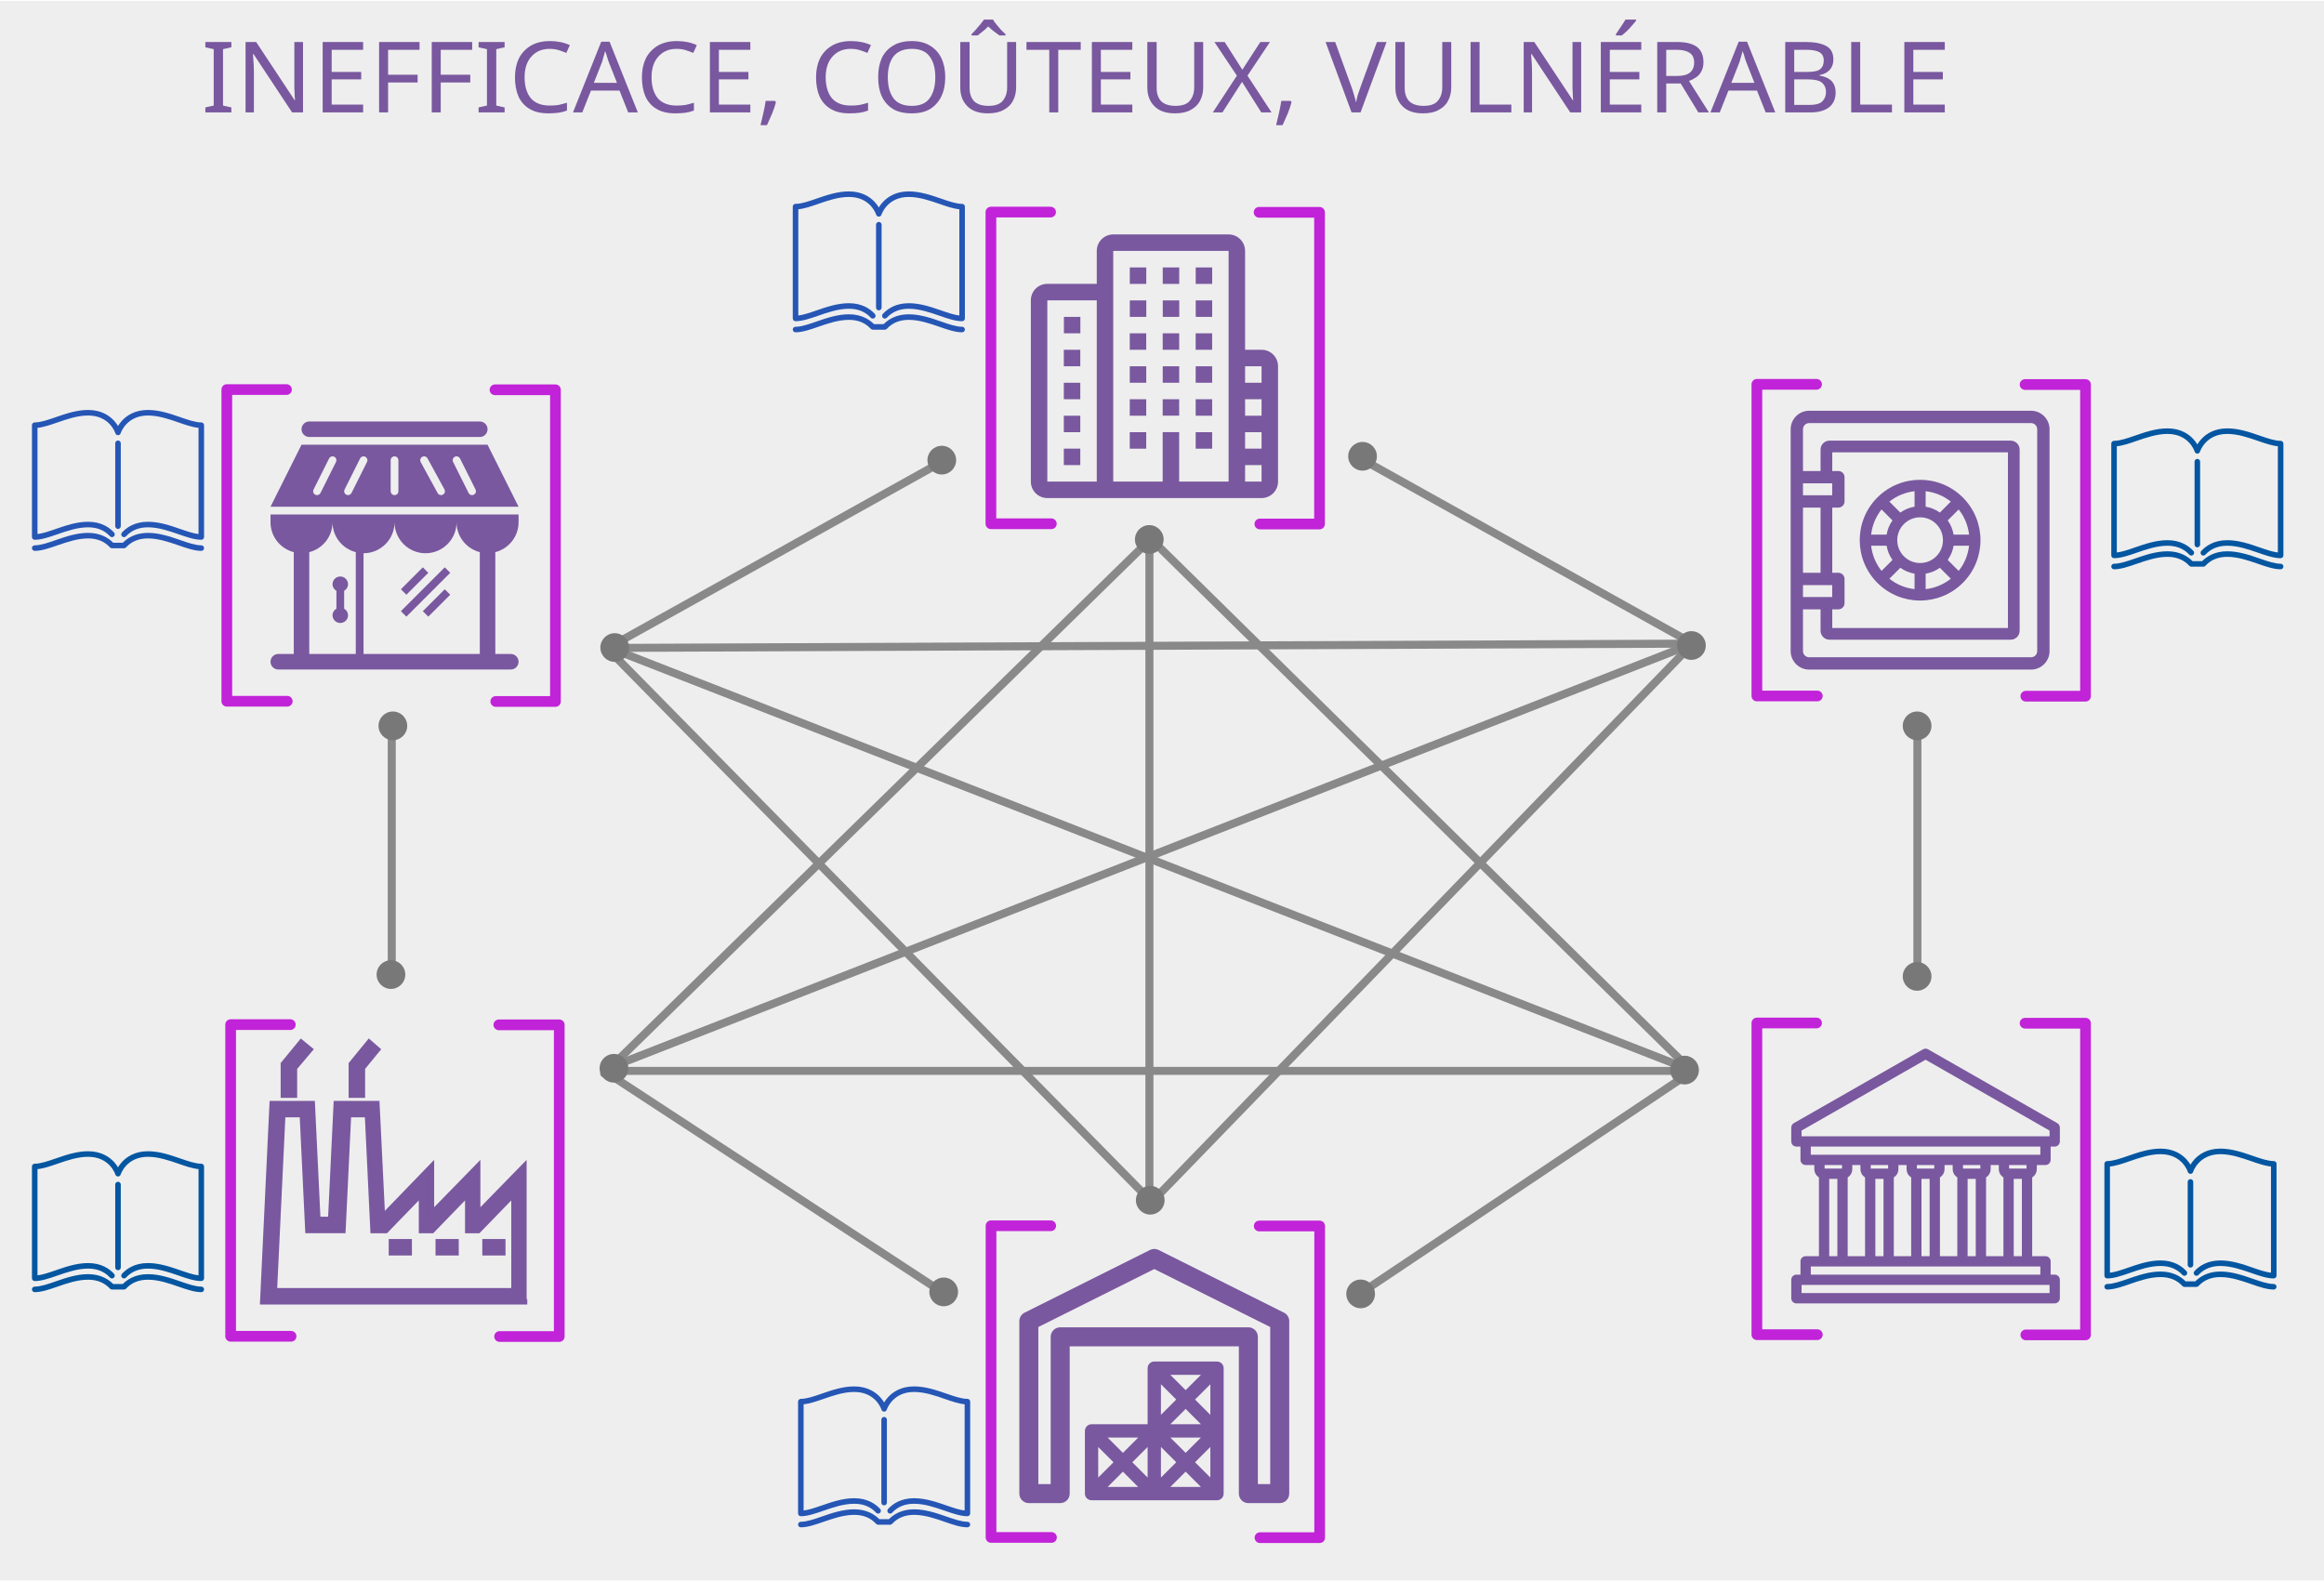
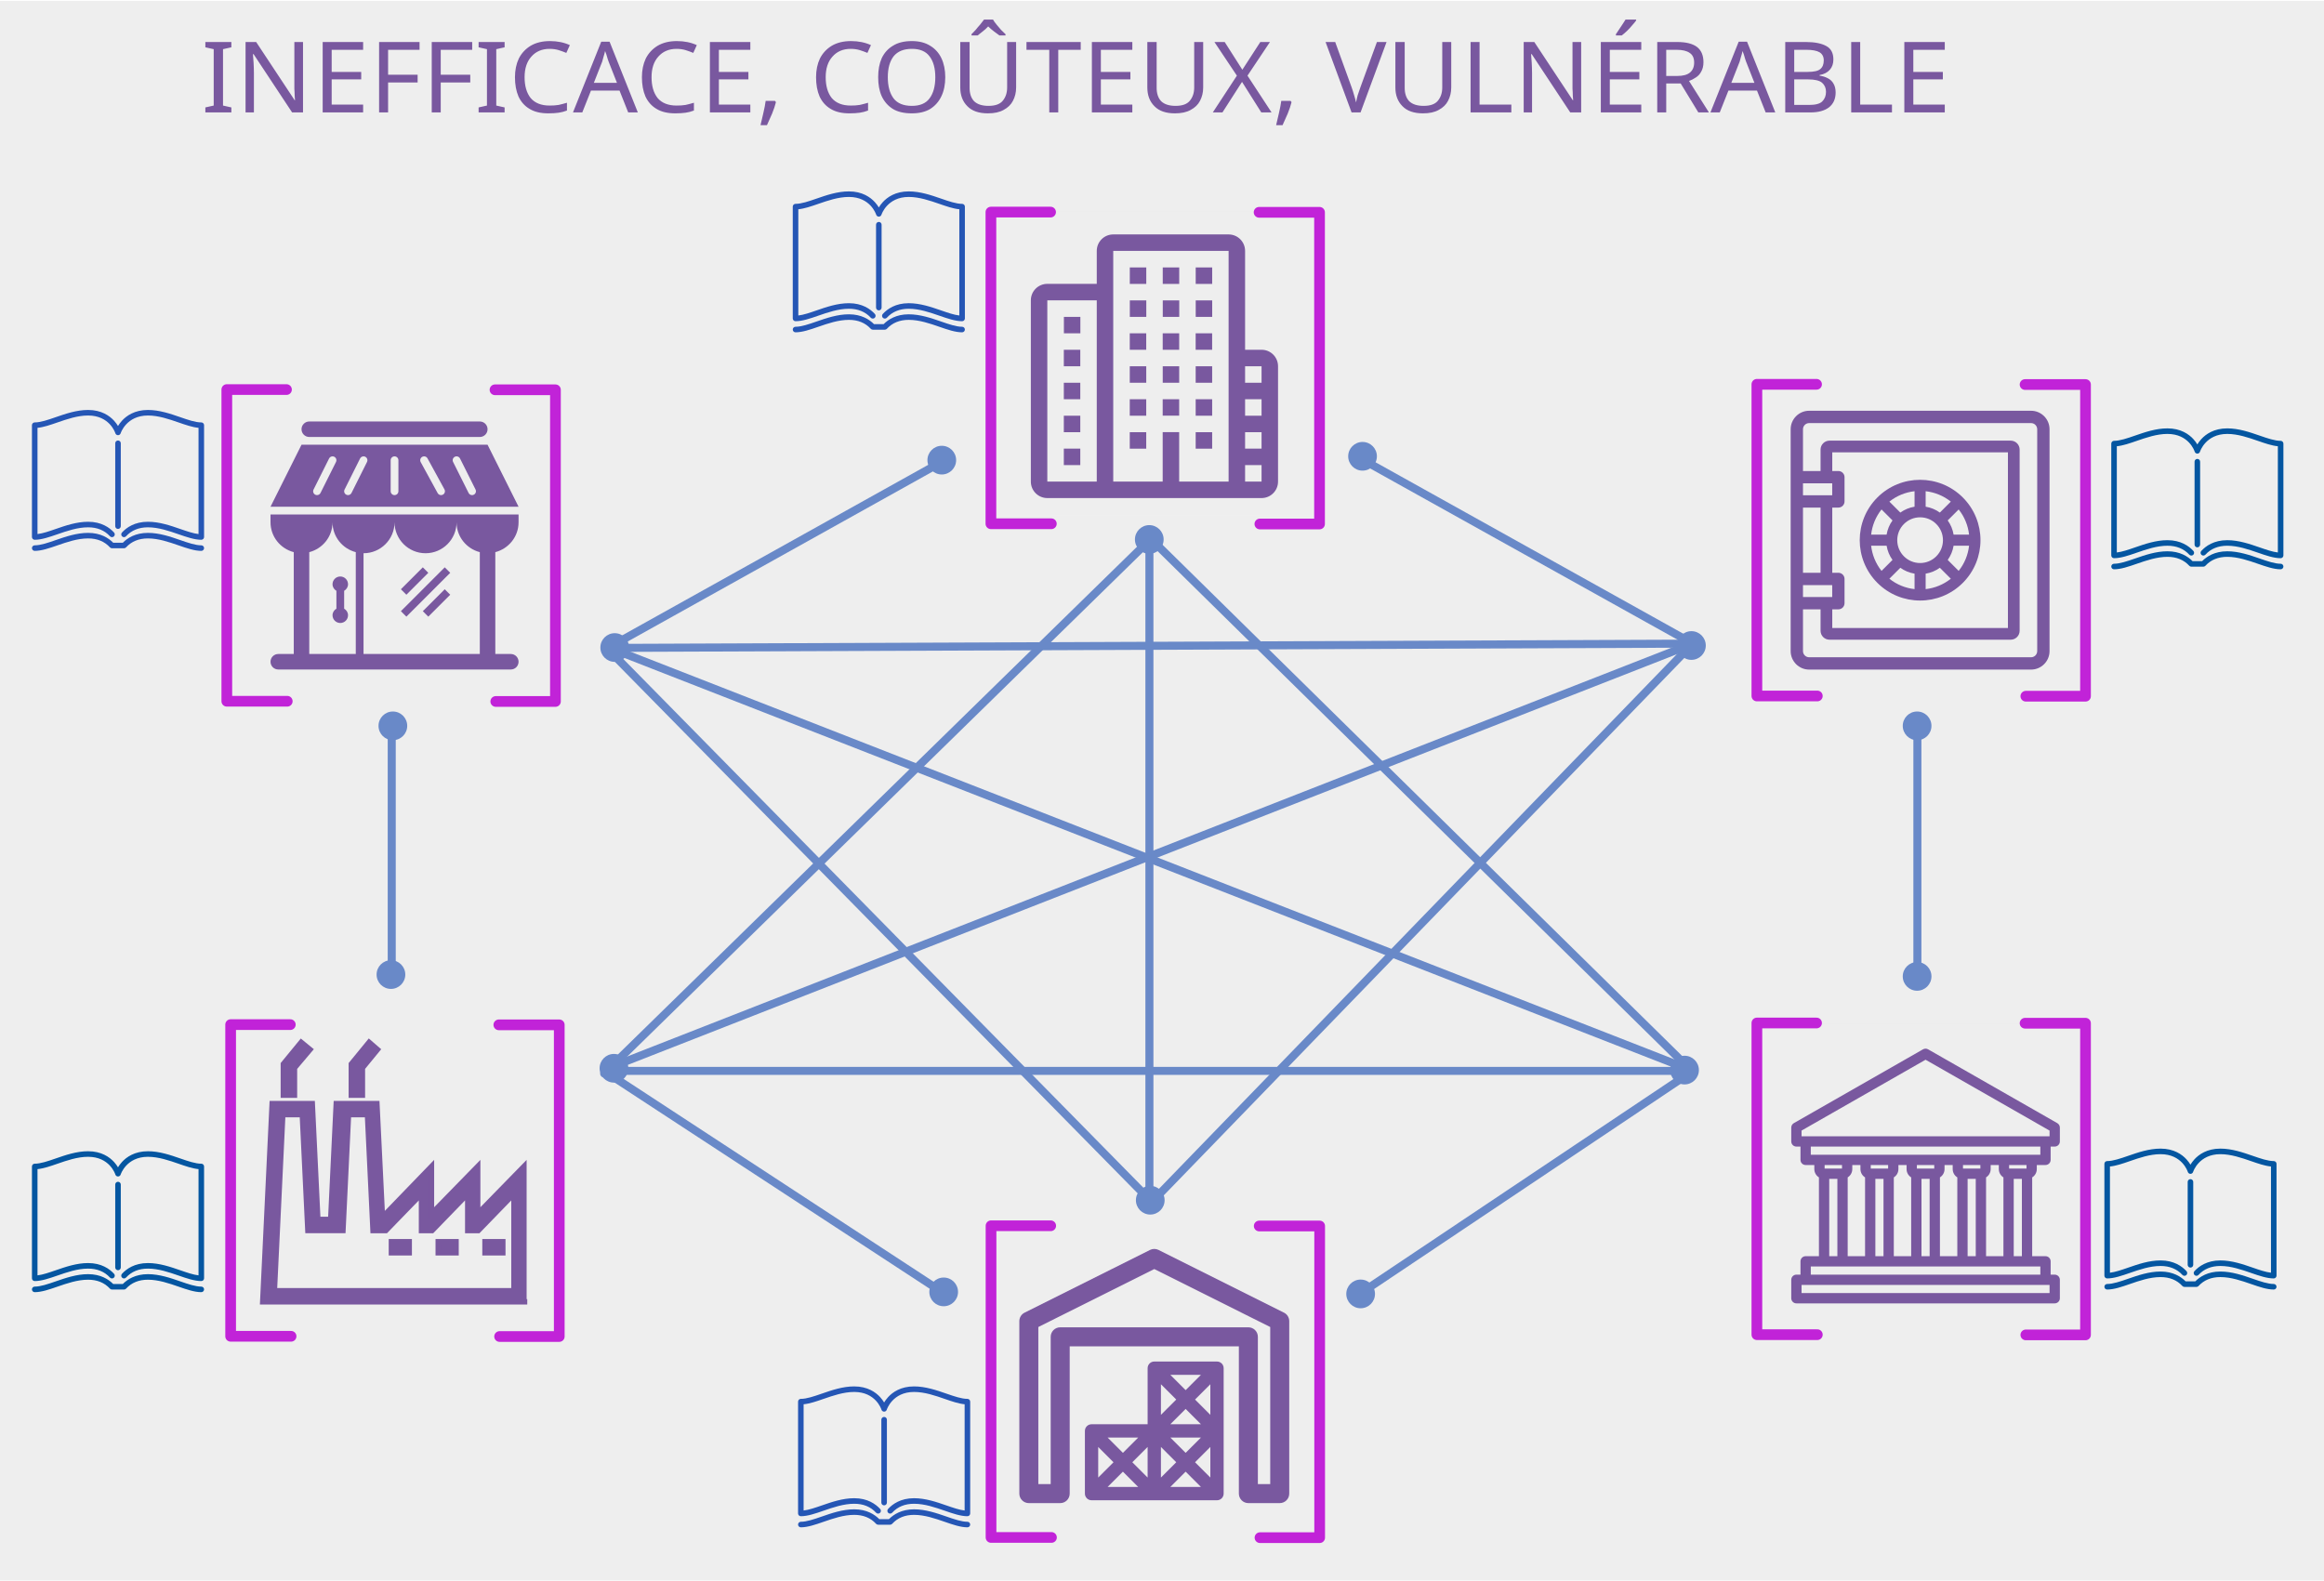
<svg xmlns="http://www.w3.org/2000/svg" width="433.96" height="295.16" version="1.1" viewBox="0 0 114.82 78.093">
  <rect y=".042" width="114.82" height="78.053" style="fill:#eeeeee;stroke-width:1.055" />
  <rect x="11.615" y="51.096" width="16.113" height="15.056" style="fill-opacity:.933;fill:#eeeeee" />
  <rect x="49.125" y="60.616" width="16.113" height="15.056" style="fill-opacity:.933;fill:#eeeeee" />
  <rect x="86.63" y="50.576" width="16.113" height="15.056" style="fill-opacity:.933;fill:#eeeeee" />
  <rect x="86.63" y="19.406" width="16.113" height="15.056" style="fill-opacity:.933;fill:#eeeeee" />
  <rect x="48.86" y="10.426" width="16.113" height="15.056" style="fill-opacity:.933;fill:#eeeeee" />
  <rect x="11.219" y="19.266" width="16.113" height="15.056" style="fill-opacity:.933;fill:#eeeeee" />
  <path d="m53.377 15.656h-0.814v0.814h0.814zm3.257-0.814h-0.814v0.814h0.814zm1.628 0h-0.814v0.814h0.814zm1.628 0h-0.814v0.814h0.814zm-3.257-1.628h-0.814v0.814h0.814zm1.628 0h-0.814v0.814h0.814zm1.628 0h-0.814v0.814h0.814zm-3.257 4.885h-0.814v0.814h0.814zm1.628 0h-0.814v0.814h0.814zm1.628 0h-0.814v0.814h0.814zm-3.257 1.628h-0.814v0.814h0.814zm3.257 0h-0.814v0.814h0.814zm-3.257 1.628h-0.814v0.814h0.814zm3.257 0h-0.814v0.814h0.814zm-3.257-4.885h-0.814v0.814h0.814zm1.628 0h-0.814v0.814h0.814zm1.628 0h-0.814v0.814h0.814zm-6.514 0.814h-0.814v0.814h0.814zm0 1.628h-0.814v0.814h0.814zm0 1.628h-0.814v0.814h0.814zm0 1.628h-0.814v0.814h0.814zm4.885-2.443h-0.814v0.814h0.814zm4.071-2.443h-0.814v-4.885c0-0.45-0.364-0.814-0.814-0.814h-5.7c-0.45 0-0.814 0.364-0.814 0.814v1.628h-2.443c-0.45 0-0.814 0.364-0.814 0.814v8.957c0 0.45 0.364 0.814 0.814 0.814h10.585c0.45 0 0.814-0.364 0.814-0.814v-5.7c0-0.45-0.364-0.814-0.814-0.814zm-8.142 6.514h-2.443v-8.957h2.443zm6.514 0h-2.443v-2.443h-0.814v2.443h-2.443v-11.399h5.7zm1.628 0h-0.814v-0.814h0.814zm0-1.628h-0.814v-0.814h0.814zm0-1.628h-0.814v-0.814h0.814zm0-1.628h-0.814v-0.814h0.814z" style="clip-rule:evenodd;fill-rule:evenodd;fill:#79589f;stroke-width:.529" />
  <g transform="translate(-6.2268 -229.48)" style="stroke-width:.529;stroke:#c123d8">
    <path d="m58.17 255.36h-2.986v-15.401h2.948" style="fill:none;stroke-linecap:round;stroke-linejoin:round;stroke-width:.529;stroke:#c123d8" />
    <path d="m68.434 239.97h2.986v15.401h-2.948" style="fill:none;stroke-linecap:round;stroke-linejoin:round;stroke-width:.529;stroke:#c123d8" />
  </g>
  <g transform="translate(31.617 -220.97)" style="stroke-width:.529;stroke:#c123d8">
    <path d="m58.17 255.36h-2.986v-15.401h2.948" style="fill:none;stroke-linecap:round;stroke-linejoin:round;stroke-width:.529;stroke:#c123d8" />
    <path d="m68.434 239.97h2.986v15.401h-2.948" style="fill:none;stroke-linecap:round;stroke-linejoin:round;stroke-width:.529;stroke:#c123d8" />
  </g>
  <g transform="translate(-6.2208 -179.39)" style="stroke-width:.529;stroke:#c123d8">
    <path d="m58.17 255.36h-2.986v-15.401h2.948" style="fill:none;stroke-linecap:round;stroke-linejoin:round;stroke-width:.529;stroke:#c123d8" />
    <path d="m68.434 239.97h2.986v15.401h-2.948" style="fill:none;stroke-linecap:round;stroke-linejoin:round;stroke-width:.529;stroke:#c123d8" />
  </g>
  <g transform="translate(-43.789 -189.33)" style="stroke-width:.529;stroke:#c123d8">
    <path d="m58.17 255.36h-2.986v-15.401h2.948" style="fill:none;stroke-linecap:round;stroke-linejoin:round;stroke-width:.529;stroke:#c123d8" />
    <path d="m68.434 239.97h2.986v15.401h-2.948" style="fill:none;stroke-linecap:round;stroke-linejoin:round;stroke-width:.529;stroke:#c123d8" />
  </g>
  <g transform="translate(-43.978 -220.71)" style="stroke-width:.529;stroke:#c123d8">
    <path d="m58.17 255.36h-2.986v-15.401h2.948" style="fill:none;stroke-linecap:round;stroke-linejoin:round;stroke-width:.529;stroke:#c123d8" />
    <path d="m68.434 239.97h2.986v15.401h-2.948" style="fill:none;stroke-linecap:round;stroke-linejoin:round;stroke-width:.529;stroke:#c123d8" />
  </g>
  <g transform="translate(31.617 -189.41)" style="stroke-width:.529;stroke:#c123d8">
    <path d="m58.17 255.36h-2.986v-15.401h2.948" style="fill:none;stroke-linecap:round;stroke-linejoin:round;stroke-width:.529;stroke:#c123d8" />
    <path d="m68.434 239.97h2.986v15.401h-2.948" style="fill:none;stroke-linecap:round;stroke-linejoin:round;stroke-width:.529;stroke:#c123d8" />
  </g>
  <g transform="matrix(.028486 0 0 .028486 88.54 51.516)" style="fill:#79589f;stroke-width:2.861;stroke:#79589f">
    <path d="m423 219.5v-8.5h16.5c4.142 0 7.5-3.358 7.5-7.5v-24.5h8.5c4.142 0 7.5-3.358 7.5-7.5v-24c0-2.691-1.442-5.177-3.779-6.512l-224-128c-2.306-1.317-5.137-1.317-7.442 0l-224 128c-2.337 1.335-3.779 3.82-3.779 6.512v24c0 4.142 3.358 7.5 7.5 7.5h8.5v24.5c0 4.142 3.358 7.5 7.5 7.5h16.5v8.5c0 5.827 3.235 10.908 8 13.555v138.94h-24.5c-4.142 0-7.5 3.358-7.5 7.5v24.5h-8.5c-4.142 0-7.5 3.358-7.5 7.5v32c0 4.142 3.358 7.5 7.5 7.5h448c4.142 0 7.5-3.358 7.5-7.5v-32c0-4.142-3.358-7.5-7.5-7.5h-8.5v-24.5c0-4.142-3.358-7.5-7.5-7.5h-24.5v-138.94c4.765-2.647 8-7.728 8-13.555zm-15 0c0 0.276-0.224 0.5-0.5 0.5h-32c-0.276 0-0.5-0.224-0.5-0.5v-8.5h33zm-73 152.5v-138.94c4.765-2.647 8-7.728 8-13.555v-8.5h17v8.5c0 5.827 3.235 10.908 8 13.555v138.94zm-32 0v-137h17v137zm-48 0v-138.94c4.765-2.647 8-7.728 8-13.555v-8.5h17v8.5c0 5.827 3.235 10.908 8 13.555v138.94zm-32 0v-137h17v137zm-48 0v-138.94c4.765-2.647 8-7.728 8-13.555v-8.5h17v8.5c0 5.827 3.235 10.908 8 13.555v138.94zm-32 0v-137h17v137zm-48 0v-138.94c4.765-2.647 8-7.728 8-13.555v-8.5h17v8.5c0 5.827 3.235 10.908 8 13.555v138.94zm73-161v8.5c0 0.276-0.224 0.5-0.5 0.5h-32c-0.276 0-0.5-0.224-0.5-0.5v-8.5zm80 0v8.5c0 0.276-0.224 0.5-0.5 0.5h-32c-0.276 0-0.5-0.224-0.5-0.5v-8.5zm80 0v8.5c0 0.276-0.224 0.5-0.5 0.5h-32c-0.276 0-0.5-0.224-0.5-0.5v-8.5zm-313-59.148 216.5-123.71 216.5 123.71v12.148h-433zm16 27.148h401v17h-401zm57 32v8.5c0 0.276-0.224 0.5-0.5 0.5h-32c-0.276 0-0.5-0.224-0.5-0.5v-8.5zm-25 24h17v137h-17zm385 201h-433v-17h433zm-16-32h-401v-17h401zm-49-32v-137h17v137z" style="fill:#79589f;stroke-width:2.861;stroke:#79589f" />
  </g>
  <g transform="matrix(.02498 0 0 .02498 88.47 20.296)" style="fill:#79589f">
    <g style="fill:#79589f">
      <g style="fill:#79589f">
        <path d="m475.43 0h-438.86c-20.165 0-36.571 16.406-36.571 36.571v438.86c0 20.164 16.406 36.57 36.571 36.57h438.86c20.166 0 36.572-16.406 36.572-36.571v-438.86c0-20.165-16.406-36.571-36.571-36.571zm-451.05 143.58h57.785v23.573h-57.785zm0 47.954h34.743v128.93h-34.743zm0 153.32h57.785v23.573h-57.785zm463.24 130.58c0 6.722-5.469 12.19-12.19 12.19h-438.86c-6.722 0-12.19-5.469-12.19-12.19v-82.627h34.743v42.398c0 9.746 7.93 17.676 17.676 17.676h358.4c9.746 0 17.676-7.93 17.676-17.676v-358.4c0-9.746-7.93-17.676-17.676-17.676h-358.4c-9.746 0-17.676 7.93-17.676 17.676v42.398h-34.743v-82.627c0-6.722 5.469-12.19 12.19-12.19h438.86c6.722 0 12.19 5.469 12.19 12.19v438.86zm-393.26-154.96h-12.071v-128.93h12.071c6.733 0 12.19-5.459 12.19-12.19v-47.954c0-6.732-5.458-12.19-12.19-12.19h-12.071v-36.913h347.43v347.43h-347.43v-36.913h12.071c6.733 0 12.19-5.459 12.19-12.19v-47.954c0-6.732-5.457-12.191-12.19-12.191z" style="fill:#79589f" />
      </g>
    </g>
    <g style="fill:#79589f">
      <g style="fill:#79589f">
        <path d="m340.48 171.52c-46.581-46.579-122.37-46.579-168.95 0-46.58 46.581-46.58 122.37 0 168.95 23.29 23.289 53.883 34.934 84.475 34.934 30.593 0 61.185-11.646 84.476-34.934 46.58-46.582 46.58-122.37 0-168.95zm12.364 73.503h-30.597v1e-3c-1.663-10.169-5.628-19.745-11.643-28.111l21.671-21.671c11.722 14.695 18.573 32.01 20.569 49.781zm-85.869-85.866c17.771 1.996 35.088 8.847 49.782 20.569l-21.671 21.671c-8.366-6.015-17.942-9.982-28.111-11.643zm-21.942-1e-3v30.597c-10.169 1.663-19.745 5.628-28.111 11.644l-21.671-21.671c14.694-11.722 32.01-18.574 49.782-20.57zm-65.299 36.086 21.671 21.671c-6.015 8.366-9.982 17.942-11.644 28.111h-30.596c1.995-17.771 8.847-35.087 20.569-49.782zm-20.569 71.725h30.596c1.663 10.169 5.628 19.745 11.644 28.111l-21.671 21.671c-11.722-14.694-18.574-32.01-20.569-49.782zm85.868 85.869c-17.771-1.996-35.088-8.848-49.782-20.57l21.671-21.671c8.366 6.015 17.942 9.982 28.111 11.644zm-20.994-64.877c-8.538-8.537-13.24-19.888-13.24-31.963 0-12.076 4.702-23.426 13.24-31.963 8.538-8.538 19.89-13.24 31.965-13.24s23.426 4.702 31.963 13.24c8.538 8.537 13.24 19.888 13.24 31.963 0 12.076-4.702 23.426-13.24 31.963-8.537 8.538-19.889 13.24-31.963 13.24s-23.426-4.701-31.965-13.24zm42.936 64.878v-30.598c10.169-1.662 19.745-5.628 28.111-11.643l21.671 21.671c-14.694 11.722-32.01 18.575-49.782 20.57zm65.299-36.089-21.671-21.671c6.015-8.366 9.982-17.942 11.643-28.111h30.597c-1.995 17.773-8.847 35.089-20.569 49.782z" style="fill:#79589f" />
      </g>
    </g>
  </g>
  <g transform="matrix(.023936 0 0 .023936 13.365 20.826)" style="fill:#79589f">
    <g style="fill:#79589f">
      <path d="m0 208c0 29.781 20.438 54.594 48 61.75v210.25h-32c-8.813 0-16 7.156-16 16s7.188 16 16 16h480c8.875 0 16-7.156 16-16s-7.125-16-16-16h-32v-210.25c27.562-7.156 48-31.969 48-61.75v-16h-512zm320 64c35.375 0 64-28.656 64-64 0 29.781 20.438 54.594 48 61.75v210.25h-240v-208c35.375 0 64-28.656 64-64 0 35.344 28.688 64 64 64zm-144-2.25v210.25h-96v-210.25c27.563-7.156 48-31.969 48-61.75 0 29.781 20.438 54.594 48 61.75zm272-221.75h-384l-64 128h512zm-312.81 35.563-32 64c-1.438 2.813-4.25 4.438-7.188 4.438-1.188 0-2.406-0.25-3.563-0.844-3.938-1.969-5.563-6.781-3.563-10.719l32-64c2-3.938 6.781-5.531 10.719-3.594 3.97 1.969 5.532 6.781 3.595 10.719zm64 0-32 64c-1.438 2.813-4.25 4.438-7.188 4.438-1.188 0-2.406-0.25-3.563-0.844-3.938-1.969-5.563-6.781-3.563-10.719l32-64c2-3.938 6.813-5.531 10.719-3.594 3.97 1.969 5.532 6.781 3.595 10.719zm64.812 60.437c0 4.438-3.562 8-8 8-4.406 0-8-3.563-8-8v-64c0-4.438 3.594-8 8-8 4.438 0 8 3.563 8 8zm91.875 7c-1.25 0.688-2.562 1-3.875 1-2.812 0-5.562-1.5-7-4.156l-35-64c-2.125-3.875-0.688-8.75 3.188-10.844 3.813-2.125 8.75-0.75 10.875 3.156l35 64c2.062 3.875 0.687 8.75-3.188 10.844zm63.687 0.156c-1.124 0.594-2.312 0.844-3.562 0.844-2.938 0-5.75-1.625-7.125-4.438l-32-64c-2-3.938-0.375-8.75 3.562-10.719 3.875-1.969 8.75-0.375 10.75 3.594l32 64c1.938 3.938 0.375 8.751-3.625 10.719zm-283.56 235.28v-36.875c-4.688-2.812-8-7.688-8-13.562 0-8.844 7.188-16 16-16 8.875 0 16 7.156 16 16 0 5.875-3.281 10.75-8 13.562v36.875c4.719 2.813 8 7.688 8 13.563 0 8.844-7.125 16-16 16-8.813 0-16-7.156-16-16 0-5.876 3.313-10.751 8-13.563zm-72-370.44c0-8.844 7.188-16 16-16h352c8.875 0 16 7.156 16 16s-7.125 16-16 16h-352c-8.812 0-16-7.156-16-16zm216.44 341.66-11.312-11.313 45.25-45.25 11.312 11.313zm0 45.25-11.312-11.313 90.5-90.5 11.312 11.313zm79.187-56.562 11.312 11.313-45.25 45.25-11.312-11.313z" style="fill:#79589f" />
    </g>
  </g>
  <g transform="matrix(.044899 0 0 .044899 50.361 61.326)" style="fill:#79589f">
    <g style="fill:#79589f">
      <path d="m291.22 78.753-138.04-69.021c-2.943-1.473-6.409-1.473-9.353 0l-138.04 69.021c-3.543 1.772-5.781 5.392-5.781 9.354v189.81c0 5.775 4.682 10.458 10.458 10.458h34.511c5.775 0 10.458-4.682 10.458-10.458v-162.1h186.15v162.1c0 5.775 4.682 10.458 10.458 10.458h34.511c5.775 0 10.458-4.682 10.458-10.458v-189.81c-2e-3 -3.962-2.24-7.582-5.783-9.354zm-15.134 188.7h-13.595v-162.1c0-5.775-4.682-10.458-10.458-10.458h-207.06c-5.775 0-10.458 4.682-10.458 10.458v162.1h-13.595v-172.89l127.58-63.792 127.58 63.792z" style="fill:#79589f" />
      <path d="m217.52 132.55h-69.021c-4.043 0-7.32 3.277-7.32 7.32v61.701h-61.701c-4.043 0-7.32 3.277-7.32 7.32v69.021c0 4.043 3.277 7.32 7.32 7.32h138.04c4.043 0 7.32-3.277 7.32-7.32v-138.04c1e-3 -4.044-3.277-7.321-7.32-7.321zm-61.701 94.016 16.837 16.837-16.837 16.837zm-14.64 33.673-16.837-16.837 16.837-16.837zm24.994-44.027h33.673l-16.837 16.837zm0-14.641 16.837-16.837 16.837 16.837zm44.027-10.353-16.836-16.837 16.836-16.837zm-27.19-27.19-16.837-16.837h33.673zm-10.354 10.353-16.837 16.837v-33.673zm-58.668 58.668-16.837-16.837h33.673zm-10.353 10.353-16.837 16.837v-33.673zm10.353 10.354 16.837 16.837h-33.673zm69.021 0 16.837 16.837h-33.673zm10.354-10.354 16.837-16.837v33.673z" style="fill:#79589f" />
    </g>
  </g>
  <g transform="matrix(.026405 0 0 .026405 12.979 51.446)" style="fill:#79589f;stroke-width:10.02;stroke:#79589f">
    <g style="fill:#79589f;stroke-width:10.02;stroke:#79589f">
      <path d="m488.8 487.8v-253.3l-86.5 88.6v-88.6l-86.5 88.6v-88.6l-91.7 94.9-10.4-212.6h-76.1l-10.4 216.8h-24l-10.4-216.8h-75.1l-17.7 371.1h490v-0.1zm-18.7-20.8h-448.2l15.7-329.4h36.5l10.4 216.8h65.7l10.4-216.8h35.4l10.4 216.9h24l66.7-68.8v68.8h19.8l66.7-68.8v68.8h19.8l66.7-68.8z" style="fill:#79589f;stroke-width:10.02;stroke:#79589f" />
      <rect x="415.9" y="375.3" width="33.4" height="20.8" style="fill:#79589f;stroke-width:10.02;stroke:#79589f" />
      <rect x="328.4" y="375.3" width="33.4" height="20.8" style="fill:#79589f;stroke-width:10.02;stroke:#79589f" />
      <rect x="240.8" y="375.3" width="33.4" height="20.8" style="fill:#79589f;stroke-width:10.02;stroke:#79589f" />
      <polygon points="214.8 15.7 199.1 2.1 165.8 42.8 165.8 101.2 186.6 101.2 186.6 50.1" style="fill:#79589f;stroke-width:10.02;stroke:#79589f" />
      <polygon points="88.6 15.7 72 2.1 38.6 42.8 38.6 101.2 59.5 101.2 59.5 50.1" style="fill:#79589f;stroke-width:10.02;stroke:#79589f" />
    </g>
  </g>
  <g transform="matrix(.018289 0 0 .018289 103.97 55.986)" style="fill:#0456a1">
    <g style="fill:#0456a1">
      <path d="m240 356.07v-223.95c0-4.143-3.357-7.5-7.5-7.5s-7.5 3.357-7.5 7.5v223.95c0 4.143 3.357 7.5 7.5 7.5s7.5-3.357 7.5-7.5z" style="fill:#0456a1" />
      <path d="m457.5 75.782c-15.856 0-35.614-6.842-56.533-14.085-26.492-9.174-56.521-19.571-87.663-19.571-36.035 0-58.019 15.791-70.115 29.038-4.524 4.956-8.03 9.922-10.688 14.327-2.658-4.405-6.164-9.371-10.688-14.327-12.097-13.247-34.08-29.038-70.115-29.038-31.143 0-61.171 10.397-87.663 19.571-20.921 7.243-40.679 14.085-56.535 14.085-4.143 0-7.5 3.357-7.5 7.5v302.09c0 4.143 3.357 7.5 7.5 7.5 18.38 0 39.297-7.243 61.441-14.911 25.375-8.786 54.136-18.745 82.755-18.745 24.54 0 44.403 8.126 59.038 24.152 2.792 3.058 7.537 3.273 10.596 0.48s3.273-7.537 0.48-10.596c-12.097-13.246-34.08-29.037-70.114-29.037-31.143 0-61.171 10.397-87.663 19.571-17.735 6.143-34.637 11.994-49.033 13.634v-287.01c16.491-1.571 34.755-7.896 53.941-14.539 25.375-8.786 54.136-18.745 82.755-18.745 57.881 0 73.025 45.962 73.634 47.894 0.968 3.148 3.876 5.298 7.17 5.298s6.202-2.149 7.17-5.298c0.146-0.479 15.383-47.894 73.634-47.894 28.619 0 57.38 9.959 82.755 18.745 19.187 6.644 37.45 12.968 53.941 14.539v287.01c-14.396-1.64-31.298-7.491-49.033-13.633-26.492-9.174-56.521-19.571-87.663-19.571-36.036 0-58.02 15.791-70.115 29.038-2.793 3.06-2.578 7.803 0.48 10.596 3.06 2.793 7.804 2.578 10.596-0.48 14.635-16.027 34.498-24.153 59.039-24.153 28.619 0 57.38 9.959 82.755 18.745 22.145 7.668 43.062 14.911 61.441 14.911 4.143 0 7.5-3.357 7.5-7.5v-302.09c0-4.142-3.357-7.5-7.5-7.5z" style="fill:#0456a1" />
      <path d="m457.5 407.87c-15.856 0-35.614-6.842-56.533-14.085-26.492-9.174-56.521-19.571-87.663-19.571-33.843 0-55.291 13.928-67.796 26.596l-26.017-1e-3c-12.505-12.668-33.954-26.595-67.795-26.595-31.143 0-61.171 10.397-87.663 19.571-20.919 7.243-40.677 14.085-56.533 14.085-4.143 0-7.5 3.357-7.5 7.5s3.357 7.5 7.5 7.5c18.38 0 39.297-7.243 61.441-14.911 25.375-8.786 54.136-18.745 82.755-18.745 24.54 0 44.403 8.126 59.038 24.152 1.421 1.556 3.431 2.442 5.538 2.442l32.454 1e-3c2.107 0 4.117-0.887 5.538-2.442 14.635-16.027 34.498-24.153 59.039-24.153 28.619 0 57.38 9.959 82.755 18.745 22.145 7.668 43.062 14.911 61.441 14.911 4.143 0 7.5-3.357 7.5-7.5s-3.356-7.5-7.499-7.5z" style="fill:#0456a1" />
    </g>
  </g>
  <g transform="matrix(.018289 0 0 .018289 104.31 20.396)" style="fill:#0456a1">
    <g style="fill:#0456a1">
      <path d="m240 356.07v-223.95c0-4.143-3.357-7.5-7.5-7.5s-7.5 3.357-7.5 7.5v223.95c0 4.143 3.357 7.5 7.5 7.5s7.5-3.357 7.5-7.5z" style="fill:#0456a1" />
      <path d="m457.5 75.782c-15.856 0-35.614-6.842-56.533-14.085-26.492-9.174-56.521-19.571-87.663-19.571-36.035 0-58.019 15.791-70.115 29.038-4.524 4.956-8.03 9.922-10.688 14.327-2.658-4.405-6.164-9.371-10.688-14.327-12.097-13.247-34.08-29.038-70.115-29.038-31.143 0-61.171 10.397-87.663 19.571-20.921 7.243-40.679 14.085-56.535 14.085-4.143 0-7.5 3.357-7.5 7.5v302.09c0 4.143 3.357 7.5 7.5 7.5 18.38 0 39.297-7.243 61.441-14.911 25.375-8.786 54.136-18.745 82.755-18.745 24.54 0 44.403 8.126 59.038 24.152 2.792 3.058 7.537 3.273 10.596 0.48s3.273-7.537 0.48-10.596c-12.097-13.246-34.08-29.037-70.114-29.037-31.143 0-61.171 10.397-87.663 19.571-17.735 6.143-34.637 11.994-49.033 13.634v-287.01c16.491-1.571 34.755-7.896 53.941-14.539 25.375-8.786 54.136-18.745 82.755-18.745 57.881 0 73.025 45.962 73.634 47.894 0.968 3.148 3.876 5.298 7.17 5.298s6.202-2.149 7.17-5.298c0.146-0.479 15.383-47.894 73.634-47.894 28.619 0 57.38 9.959 82.755 18.745 19.187 6.644 37.45 12.968 53.941 14.539v287.01c-14.396-1.64-31.298-7.491-49.033-13.633-26.492-9.174-56.521-19.571-87.663-19.571-36.036 0-58.02 15.791-70.115 29.038-2.793 3.06-2.578 7.803 0.48 10.596 3.06 2.793 7.804 2.578 10.596-0.48 14.635-16.027 34.498-24.153 59.039-24.153 28.619 0 57.38 9.959 82.755 18.745 22.145 7.668 43.062 14.911 61.441 14.911 4.143 0 7.5-3.357 7.5-7.5v-302.09c0-4.142-3.357-7.5-7.5-7.5z" style="fill:#0456a1" />
      <path d="m457.5 407.87c-15.856 0-35.614-6.842-56.533-14.085-26.492-9.174-56.521-19.571-87.663-19.571-33.843 0-55.291 13.928-67.796 26.596l-26.017-1e-3c-12.505-12.668-33.954-26.595-67.795-26.595-31.143 0-61.171 10.397-87.663 19.571-20.919 7.243-40.677 14.085-56.533 14.085-4.143 0-7.5 3.357-7.5 7.5s3.357 7.5 7.5 7.5c18.38 0 39.297-7.243 61.441-14.911 25.375-8.786 54.136-18.745 82.755-18.745 24.54 0 44.403 8.126 59.038 24.152 1.421 1.556 3.431 2.442 5.538 2.442l32.454 1e-3c2.107 0 4.117-0.887 5.538-2.442 14.635-16.027 34.498-24.153 59.039-24.153 28.619 0 57.38 9.959 82.755 18.745 22.145 7.668 43.062 14.911 61.441 14.911 4.143 0 7.5-3.357 7.5-7.5s-3.356-7.5-7.499-7.5z" style="fill:#0456a1" />
    </g>
  </g>
  <g transform="matrix(.018289 0 0 .018289 1.5782 19.486)" style="fill:#2556b5">
    <path d="m240 356.07v-223.95c0-4.143-3.357-7.5-7.5-7.5s-7.5 3.357-7.5 7.5v223.95c0 4.143 3.357 7.5 7.5 7.5s7.5-3.357 7.5-7.5z" style="fill:#2556b5" />
    <path d="m457.5 75.782c-15.856 0-35.614-6.842-56.533-14.085-26.492-9.174-56.521-19.571-87.663-19.571-36.035 0-58.019 15.791-70.115 29.038-4.524 4.956-8.03 9.922-10.688 14.327-2.658-4.405-6.164-9.371-10.688-14.327-12.097-13.247-34.08-29.038-70.115-29.038-31.143 0-61.171 10.397-87.663 19.571-20.921 7.243-40.679 14.085-56.535 14.085-4.143 0-7.5 3.357-7.5 7.5v302.09c0 4.143 3.357 7.5 7.5 7.5 18.38 0 39.297-7.243 61.441-14.911 25.375-8.786 54.136-18.745 82.755-18.745 24.54 0 44.403 8.126 59.038 24.152 2.792 3.058 7.537 3.273 10.596 0.48s3.273-7.537 0.48-10.596c-12.097-13.246-34.08-29.037-70.114-29.037-31.143 0-61.171 10.397-87.663 19.571-17.735 6.143-34.637 11.994-49.033 13.634v-287.01c16.491-1.571 34.755-7.896 53.941-14.539 25.375-8.786 54.136-18.745 82.755-18.745 57.881 0 73.025 45.962 73.634 47.894 0.968 3.148 3.876 5.298 7.17 5.298s6.202-2.149 7.17-5.298c0.146-0.479 15.383-47.894 73.634-47.894 28.619 0 57.38 9.959 82.755 18.745 19.187 6.644 37.45 12.968 53.941 14.539v287.01c-14.396-1.64-31.298-7.491-49.033-13.633-26.492-9.174-56.521-19.571-87.663-19.571-36.036 0-58.02 15.791-70.115 29.038-2.793 3.06-2.578 7.803 0.48 10.596 3.06 2.793 7.804 2.578 10.596-0.48 14.635-16.027 34.498-24.153 59.039-24.153 28.619 0 57.38 9.959 82.755 18.745 22.145 7.668 43.062 14.911 61.441 14.911 4.143 0 7.5-3.357 7.5-7.5v-302.09c0-4.142-3.357-7.5-7.5-7.5z" style="fill:#2556b5" />
    <path d="m457.5 407.87c-15.856 0-35.614-6.842-56.533-14.085-26.492-9.174-56.521-19.571-87.663-19.571-33.843 0-55.291 13.928-67.796 26.596l-26.017-1e-3c-12.505-12.668-33.954-26.595-67.795-26.595-31.143 0-61.171 10.397-87.663 19.571-20.919 7.243-40.677 14.085-56.533 14.085-4.143 0-7.5 3.357-7.5 7.5s3.357 7.5 7.5 7.5c18.38 0 39.297-7.243 61.441-14.911 25.375-8.786 54.136-18.745 82.755-18.745 24.54 0 44.403 8.126 59.038 24.152 1.421 1.556 3.431 2.442 5.538 2.442l32.454 1e-3c2.107 0 4.117-0.887 5.538-2.442 14.635-16.027 34.498-24.153 59.039-24.153 28.619 0 57.38 9.959 82.755 18.745 22.145 7.668 43.062 14.911 61.441 14.911 4.143 0 7.5-3.357 7.5-7.5s-3.356-7.5-7.499-7.5z" style="fill:#2556b5" />
  </g>
  <g transform="matrix(.018289 0 0 .018289 1.5782 56.116)" style="fill:#0456a1">
    <g style="fill:#0456a1">
      <path d="m240 356.07v-223.95c0-4.143-3.357-7.5-7.5-7.5s-7.5 3.357-7.5 7.5v223.95c0 4.143 3.357 7.5 7.5 7.5s7.5-3.357 7.5-7.5z" style="fill:#0456a1" />
      <path d="m457.5 75.782c-15.856 0-35.614-6.842-56.533-14.085-26.492-9.174-56.521-19.571-87.663-19.571-36.035 0-58.019 15.791-70.115 29.038-4.524 4.956-8.03 9.922-10.688 14.327-2.658-4.405-6.164-9.371-10.688-14.327-12.097-13.247-34.08-29.038-70.115-29.038-31.143 0-61.171 10.397-87.663 19.571-20.921 7.243-40.679 14.085-56.535 14.085-4.143 0-7.5 3.357-7.5 7.5v302.09c0 4.143 3.357 7.5 7.5 7.5 18.38 0 39.297-7.243 61.441-14.911 25.375-8.786 54.136-18.745 82.755-18.745 24.54 0 44.403 8.126 59.038 24.152 2.792 3.058 7.537 3.273 10.596 0.48s3.273-7.537 0.48-10.596c-12.097-13.246-34.08-29.037-70.114-29.037-31.143 0-61.171 10.397-87.663 19.571-17.735 6.143-34.637 11.994-49.033 13.634v-287.01c16.491-1.571 34.755-7.896 53.941-14.539 25.375-8.786 54.136-18.745 82.755-18.745 57.881 0 73.025 45.962 73.634 47.894 0.968 3.148 3.876 5.298 7.17 5.298s6.202-2.149 7.17-5.298c0.146-0.479 15.383-47.894 73.634-47.894 28.619 0 57.38 9.959 82.755 18.745 19.187 6.644 37.45 12.968 53.941 14.539v287.01c-14.396-1.64-31.298-7.491-49.033-13.633-26.492-9.174-56.521-19.571-87.663-19.571-36.036 0-58.02 15.791-70.115 29.038-2.793 3.06-2.578 7.803 0.48 10.596 3.06 2.793 7.804 2.578 10.596-0.48 14.635-16.027 34.498-24.153 59.039-24.153 28.619 0 57.38 9.959 82.755 18.745 22.145 7.668 43.062 14.911 61.441 14.911 4.143 0 7.5-3.357 7.5-7.5v-302.09c0-4.142-3.357-7.5-7.5-7.5z" style="fill:#0456a1" />
      <path d="m457.5 407.87c-15.856 0-35.614-6.842-56.533-14.085-26.492-9.174-56.521-19.571-87.663-19.571-33.843 0-55.291 13.928-67.796 26.596l-26.017-1e-3c-12.505-12.668-33.954-26.595-67.795-26.595-31.143 0-61.171 10.397-87.663 19.571-20.919 7.243-40.677 14.085-56.533 14.085-4.143 0-7.5 3.357-7.5 7.5s3.357 7.5 7.5 7.5c18.38 0 39.297-7.243 61.441-14.911 25.375-8.786 54.136-18.745 82.755-18.745 24.54 0 44.403 8.126 59.038 24.152 1.421 1.556 3.431 2.442 5.538 2.442l32.454 1e-3c2.107 0 4.117-0.887 5.538-2.442 14.635-16.027 34.498-24.153 59.039-24.153 28.619 0 57.38 9.959 82.755 18.745 22.145 7.668 43.062 14.911 61.441 14.911 4.143 0 7.5-3.357 7.5-7.5s-3.356-7.5-7.499-7.5z" style="fill:#0456a1" />
    </g>
  </g>
  <g transform="matrix(.018289 0 0 .018289 39.167 8.6859)" style="fill:#2556b5">
    <path d="m240 356.07v-223.95c0-4.143-3.357-7.5-7.5-7.5s-7.5 3.357-7.5 7.5v223.95c0 4.143 3.357 7.5 7.5 7.5s7.5-3.357 7.5-7.5z" style="fill:#2556b5" />
    <path d="m457.5 75.782c-15.856 0-35.614-6.842-56.533-14.085-26.492-9.174-56.521-19.571-87.663-19.571-36.035 0-58.019 15.791-70.115 29.038-4.524 4.956-8.03 9.922-10.688 14.327-2.658-4.405-6.164-9.371-10.688-14.327-12.097-13.247-34.08-29.038-70.115-29.038-31.143 0-61.171 10.397-87.663 19.571-20.921 7.243-40.679 14.085-56.535 14.085-4.143 0-7.5 3.357-7.5 7.5v302.09c0 4.143 3.357 7.5 7.5 7.5 18.38 0 39.297-7.243 61.441-14.911 25.375-8.786 54.136-18.745 82.755-18.745 24.54 0 44.403 8.126 59.038 24.152 2.792 3.058 7.537 3.273 10.596 0.48s3.273-7.537 0.48-10.596c-12.097-13.246-34.08-29.037-70.114-29.037-31.143 0-61.171 10.397-87.663 19.571-17.735 6.143-34.637 11.994-49.033 13.634v-287.01c16.491-1.571 34.755-7.896 53.941-14.539 25.375-8.786 54.136-18.745 82.755-18.745 57.881 0 73.025 45.962 73.634 47.894 0.968 3.148 3.876 5.298 7.17 5.298s6.202-2.149 7.17-5.298c0.146-0.479 15.383-47.894 73.634-47.894 28.619 0 57.38 9.959 82.755 18.745 19.187 6.644 37.45 12.968 53.941 14.539v287.01c-14.396-1.64-31.298-7.491-49.033-13.633-26.492-9.174-56.521-19.571-87.663-19.571-36.036 0-58.02 15.791-70.115 29.038-2.793 3.06-2.578 7.803 0.48 10.596 3.06 2.793 7.804 2.578 10.596-0.48 14.635-16.027 34.498-24.153 59.039-24.153 28.619 0 57.38 9.959 82.755 18.745 22.145 7.668 43.062 14.911 61.441 14.911 4.143 0 7.5-3.357 7.5-7.5v-302.09c0-4.142-3.357-7.5-7.5-7.5z" style="fill:#2556b5" />
    <path d="m457.5 407.87c-15.856 0-35.614-6.842-56.533-14.085-26.492-9.174-56.521-19.571-87.663-19.571-33.843 0-55.291 13.928-67.796 26.596l-26.017-1e-3c-12.505-12.668-33.954-26.595-67.795-26.595-31.143 0-61.171 10.397-87.663 19.571-20.919 7.243-40.677 14.085-56.533 14.085-4.143 0-7.5 3.357-7.5 7.5s3.357 7.5 7.5 7.5c18.38 0 39.297-7.243 61.441-14.911 25.375-8.786 54.136-18.745 82.755-18.745 24.54 0 44.403 8.126 59.038 24.152 1.421 1.556 3.431 2.442 5.538 2.442l32.454 1e-3c2.107 0 4.117-0.887 5.538-2.442 14.635-16.027 34.498-24.153 59.039-24.153 28.619 0 57.38 9.959 82.755 18.745 22.145 7.668 43.062 14.911 61.441 14.911 4.143 0 7.5-3.357 7.5-7.5s-3.356-7.5-7.499-7.5z" style="fill:#2556b5" />
  </g>
  <g transform="matrix(.018289 0 0 .018289 39.429 67.736)" style="fill:#2556b5">
    <path d="m240 356.07v-223.95c0-4.143-3.357-7.5-7.5-7.5s-7.5 3.357-7.5 7.5v223.95c0 4.143 3.357 7.5 7.5 7.5s7.5-3.357 7.5-7.5z" style="fill:#2556b5" />
    <path d="m457.5 75.782c-15.856 0-35.614-6.842-56.533-14.085-26.492-9.174-56.521-19.571-87.663-19.571-36.035 0-58.019 15.791-70.115 29.038-4.524 4.956-8.03 9.922-10.688 14.327-2.658-4.405-6.164-9.371-10.688-14.327-12.097-13.247-34.08-29.038-70.115-29.038-31.143 0-61.171 10.397-87.663 19.571-20.921 7.243-40.679 14.085-56.535 14.085-4.143 0-7.5 3.357-7.5 7.5v302.09c0 4.143 3.357 7.5 7.5 7.5 18.38 0 39.297-7.243 61.441-14.911 25.375-8.786 54.136-18.745 82.755-18.745 24.54 0 44.403 8.126 59.038 24.152 2.792 3.058 7.537 3.273 10.596 0.48s3.273-7.537 0.48-10.596c-12.097-13.246-34.08-29.037-70.114-29.037-31.143 0-61.171 10.397-87.663 19.571-17.735 6.143-34.637 11.994-49.033 13.634v-287.01c16.491-1.571 34.755-7.896 53.941-14.539 25.375-8.786 54.136-18.745 82.755-18.745 57.881 0 73.025 45.962 73.634 47.894 0.968 3.148 3.876 5.298 7.17 5.298s6.202-2.149 7.17-5.298c0.146-0.479 15.383-47.894 73.634-47.894 28.619 0 57.38 9.959 82.755 18.745 19.187 6.644 37.45 12.968 53.941 14.539v287.01c-14.396-1.64-31.298-7.491-49.033-13.633-26.492-9.174-56.521-19.571-87.663-19.571-36.036 0-58.02 15.791-70.115 29.038-2.793 3.06-2.578 7.803 0.48 10.596 3.06 2.793 7.804 2.578 10.596-0.48 14.635-16.027 34.498-24.153 59.039-24.153 28.619 0 57.38 9.959 82.755 18.745 22.145 7.668 43.062 14.911 61.441 14.911 4.143 0 7.5-3.357 7.5-7.5v-302.09c0-4.142-3.357-7.5-7.5-7.5z" style="fill:#2556b5" />
    <path d="m457.5 407.87c-15.856 0-35.614-6.842-56.533-14.085-26.492-9.174-56.521-19.571-87.663-19.571-33.843 0-55.291 13.928-67.796 26.596l-26.017-1e-3c-12.505-12.668-33.954-26.595-67.795-26.595-31.143 0-61.171 10.397-87.663 19.571-20.919 7.243-40.677 14.085-56.533 14.085-4.143 0-7.5 3.357-7.5 7.5s3.357 7.5 7.5 7.5c18.38 0 39.297-7.243 61.441-14.911 25.375-8.786 54.136-18.745 82.755-18.745 24.54 0 44.403 8.126 59.038 24.152 1.421 1.556 3.431 2.442 5.538 2.442l32.454 1e-3c2.107 0 4.117-0.887 5.538-2.442 14.635-16.027 34.498-24.153 59.039-24.153 28.619 0 57.38 9.959 82.755 18.745 22.145 7.668 43.062 14.911 61.441 14.911 4.143 0 7.5-3.357 7.5-7.5s-3.356-7.5-7.499-7.5z" style="fill:#2556b5" />
  </g>
-   <g transform="translate(-22.329 1.966)">
-     <path d="m41.683 33.98v12.294" style="fill:none;stroke-linecap:round;stroke-width:.397;stroke:#898989" />
-     <path d="m117.06 33.98v12.294" style="fill:none;stroke-linecap:round;stroke-width:.397;stroke:#898989" />
-     <path d="m79.117 24.76v32.34" style="fill:none;stroke-linecap:round;stroke-width:.397;stroke:#898989" />
-     <path d="m52.507 29.97 16.303-9.087" style="fill:none;stroke-linecap:round;stroke-width:.397;stroke:#898989" />
-     <path d="m89.694 20.77 16.267 9.064" style="fill:none;stroke-linecap:round;stroke-width:.397;stroke:#898989" />
-     <path d="m52.374 51.08 16.437 10.758" style="fill:none;stroke-linecap:round;stroke-width:.397;stroke:#898989" />
-     <path d="m89.591 61.91 16.37-10.958" style="fill:none;stroke-linecap:round;stroke-width:.397;stroke:#898989" />
-     <path d="m52.374 50.95h53.454" style="fill:none;stroke-linecap:round;stroke-width:.397;stroke:#898989" />
-     <path d="m52.185 30.05 53.643-0.212" style="fill:none;stroke-width:.397;stroke:#898989" />
-     <path d="m52.178 51.08 27.008-26.421 26.58 26.153" style="fill:none;stroke-linecap:round;stroke-width:.397;stroke:#898989" />
-     <path d="m52.318 30.06 26.916 27.367 26.727-27.596" style="fill:none;stroke-linecap:round;stroke-width:.397;stroke:#898989" />
-     <path d="m105.97 50.95-53.721-20.981" style="fill:none;stroke-linecap:round;stroke-width:.397;stroke:#898989" />
-     <path d="m52.374 50.82 53.588-20.981" style="fill:none;stroke-linecap:round;stroke-width:.397;stroke:#898989" />
-     <g transform="translate(.25619 -218.12)" style="fill:#787878">
-       <circle cx="78.855" cy="242.81" r=".709" style="fill:#787878;paint-order:normal;stroke-width:0" />
-       <circle cx="105.64" cy="248.05" r=".709" style="fill:#787878;paint-order:normal;stroke-width:0" />
-       <circle cx="105.3" cy="269.03" r=".709" style="fill:#787878;paint-order:normal;stroke-width:0" />
-       <circle cx="78.903" cy="275.46" r=".709" style="fill:#787878;paint-order:normal;stroke-width:0" />
-       <circle cx="68.697" cy="279.99" r=".709" style="fill:#787878;paint-order:normal;stroke-width:0" />
-       <circle cx="89.297" cy="280.09" r=".709" style="fill:#787878;paint-order:normal;stroke-width:0" />
-       <circle cx="89.391" cy="238.7" r=".709" style="fill:#787878;paint-order:normal;stroke-width:0" />
-       <circle cx="68.603" cy="238.89" r=".709" style="fill:#787878;paint-order:normal;stroke-width:0" />
-       <circle cx="52.444" cy="248.15" r=".709" style="fill:#787878;paint-order:normal;stroke-width:0" />
-       <circle cx="41.483" cy="252.02" r=".709" style="fill:#787878;paint-order:normal;stroke-width:0" />
-       <circle cx="41.388" cy="264.31" r=".709" style="fill:#787878;paint-order:normal;stroke-width:0" />
-       <circle cx="52.406" cy="268.94" r=".709" style="fill:#787878;paint-order:normal;stroke-width:0" />
-       <circle cx="116.79" cy="252.02" r=".709" style="fill:#787878;paint-order:normal;stroke-width:0" />
-       <circle cx="116.79" cy="264.4" r=".709" style="fill:#787878;paint-order:normal;stroke-width:0" />
-     </g>
-   </g>
+   <path d="m19.354 35.946v12.294" style="fill:none;stroke-linecap:round;stroke-width:.397;stroke:#6989c8" />
+   <path d="m94.731 35.946v12.294" style="fill:none;stroke-linecap:round;stroke-width:.397;stroke:#6989c8" />
+   <path d="m56.788 26.726v32.34" style="fill:none;stroke-linecap:round;stroke-width:.397;stroke:#6989c8" />
+   <path d="m30.178 31.936 16.303-9.087" style="fill:none;stroke-linecap:round;stroke-width:.397;stroke:#6989c8" />
+   <path d="m67.365 22.736 16.267 9.064" style="fill:none;stroke-linecap:round;stroke-width:.397;stroke:#6989c8" />
+   <path d="m30.045 53.046 16.437 10.758" style="fill:none;stroke-linecap:round;stroke-width:.397;stroke:#6989c8" />
+   <path d="m67.262 63.876 16.37-10.958" style="fill:none;stroke-linecap:round;stroke-width:.397;stroke:#6989c8" />
+   <path d="m30.045 52.916h53.454" style="fill:none;stroke-linecap:round;stroke-width:.397;stroke:#6989c8" />
+   <path d="m29.856 32.016 53.643-0.212" style="fill:none;stroke-width:.397;stroke:#6989c8" />
+   <path d="m29.849 53.046 27.008-26.421 26.58 26.153" style="fill:none;stroke-linecap:round;stroke-width:.397;stroke:#6989c8" />
+   <path d="m29.989 32.026 26.916 27.367 26.727-27.596" style="fill:none;stroke-linecap:round;stroke-width:.397;stroke:#6989c8" />
+   <path d="m83.641 52.916-53.721-20.981" style="fill:none;stroke-linecap:round;stroke-width:.397;stroke:#6989c8" />
+   <path d="m30.045 52.786 53.588-20.981" style="fill:none;stroke-linecap:round;stroke-width:.397;stroke:#6989c8" />
+   <circle cx="56.782" cy="26.656" r=".709" style="fill:#6989c8;paint-order:normal;stroke-width:0" />
+   <circle cx="83.567" cy="31.896" r=".709" style="fill:#6989c8;paint-order:normal;stroke-width:0" />
+   <circle cx="83.227" cy="52.876" r=".709" style="fill:#6989c8;paint-order:normal;stroke-width:0" />
+   <circle cx="56.83" cy="59.306" r=".709" style="fill:#6989c8;paint-order:normal;stroke-width:0" />
+   <circle cx="46.624" cy="63.836" r=".709" style="fill:#6989c8;paint-order:normal;stroke-width:0" />
+   <circle cx="67.224" cy="63.936" r=".709" style="fill:#6989c8;paint-order:normal;stroke-width:0" />
+   <circle cx="67.318" cy="22.546" r=".709" style="fill:#6989c8;paint-order:normal;stroke-width:0" />
+   <circle cx="46.53" cy="22.736" r=".709" style="fill:#6989c8;paint-order:normal;stroke-width:0" />
+   <circle cx="30.371" cy="31.996" r=".709" style="fill:#6989c8;paint-order:normal;stroke-width:0" />
+   <circle cx="19.41" cy="35.866" r=".709" style="fill:#6989c8;paint-order:normal;stroke-width:0" />
+   <circle cx="19.315" cy="48.156" r=".709" style="fill:#6989c8;paint-order:normal;stroke-width:0" />
+   <circle cx="30.333" cy="52.786" r=".709" style="fill:#6989c8;paint-order:normal;stroke-width:0" />
+   <circle cx="94.717" cy="35.866" r=".709" style="fill:#6989c8;paint-order:normal;stroke-width:0" />
+   <circle cx="94.717" cy="48.246" r=".709" style="fill:#6989c8;paint-order:normal;stroke-width:0" />
  <text transform="scale(1.015 .98523)" x="9.794" y="5.637" style="fill:#79589f;font-family:sans-serif;font-size:5.561px;letter-spacing:0px;line-height:1.25;stroke-width:.261;word-spacing:0px" xml:space="preserve">
    <tspan x="9.794" y="5.637" style="fill:#79589f;font-size:4.939px;stroke-width:.261">INEFFICACE, COÛTEUX, VULNÉRABLE</tspan>
  </text>
</svg>
